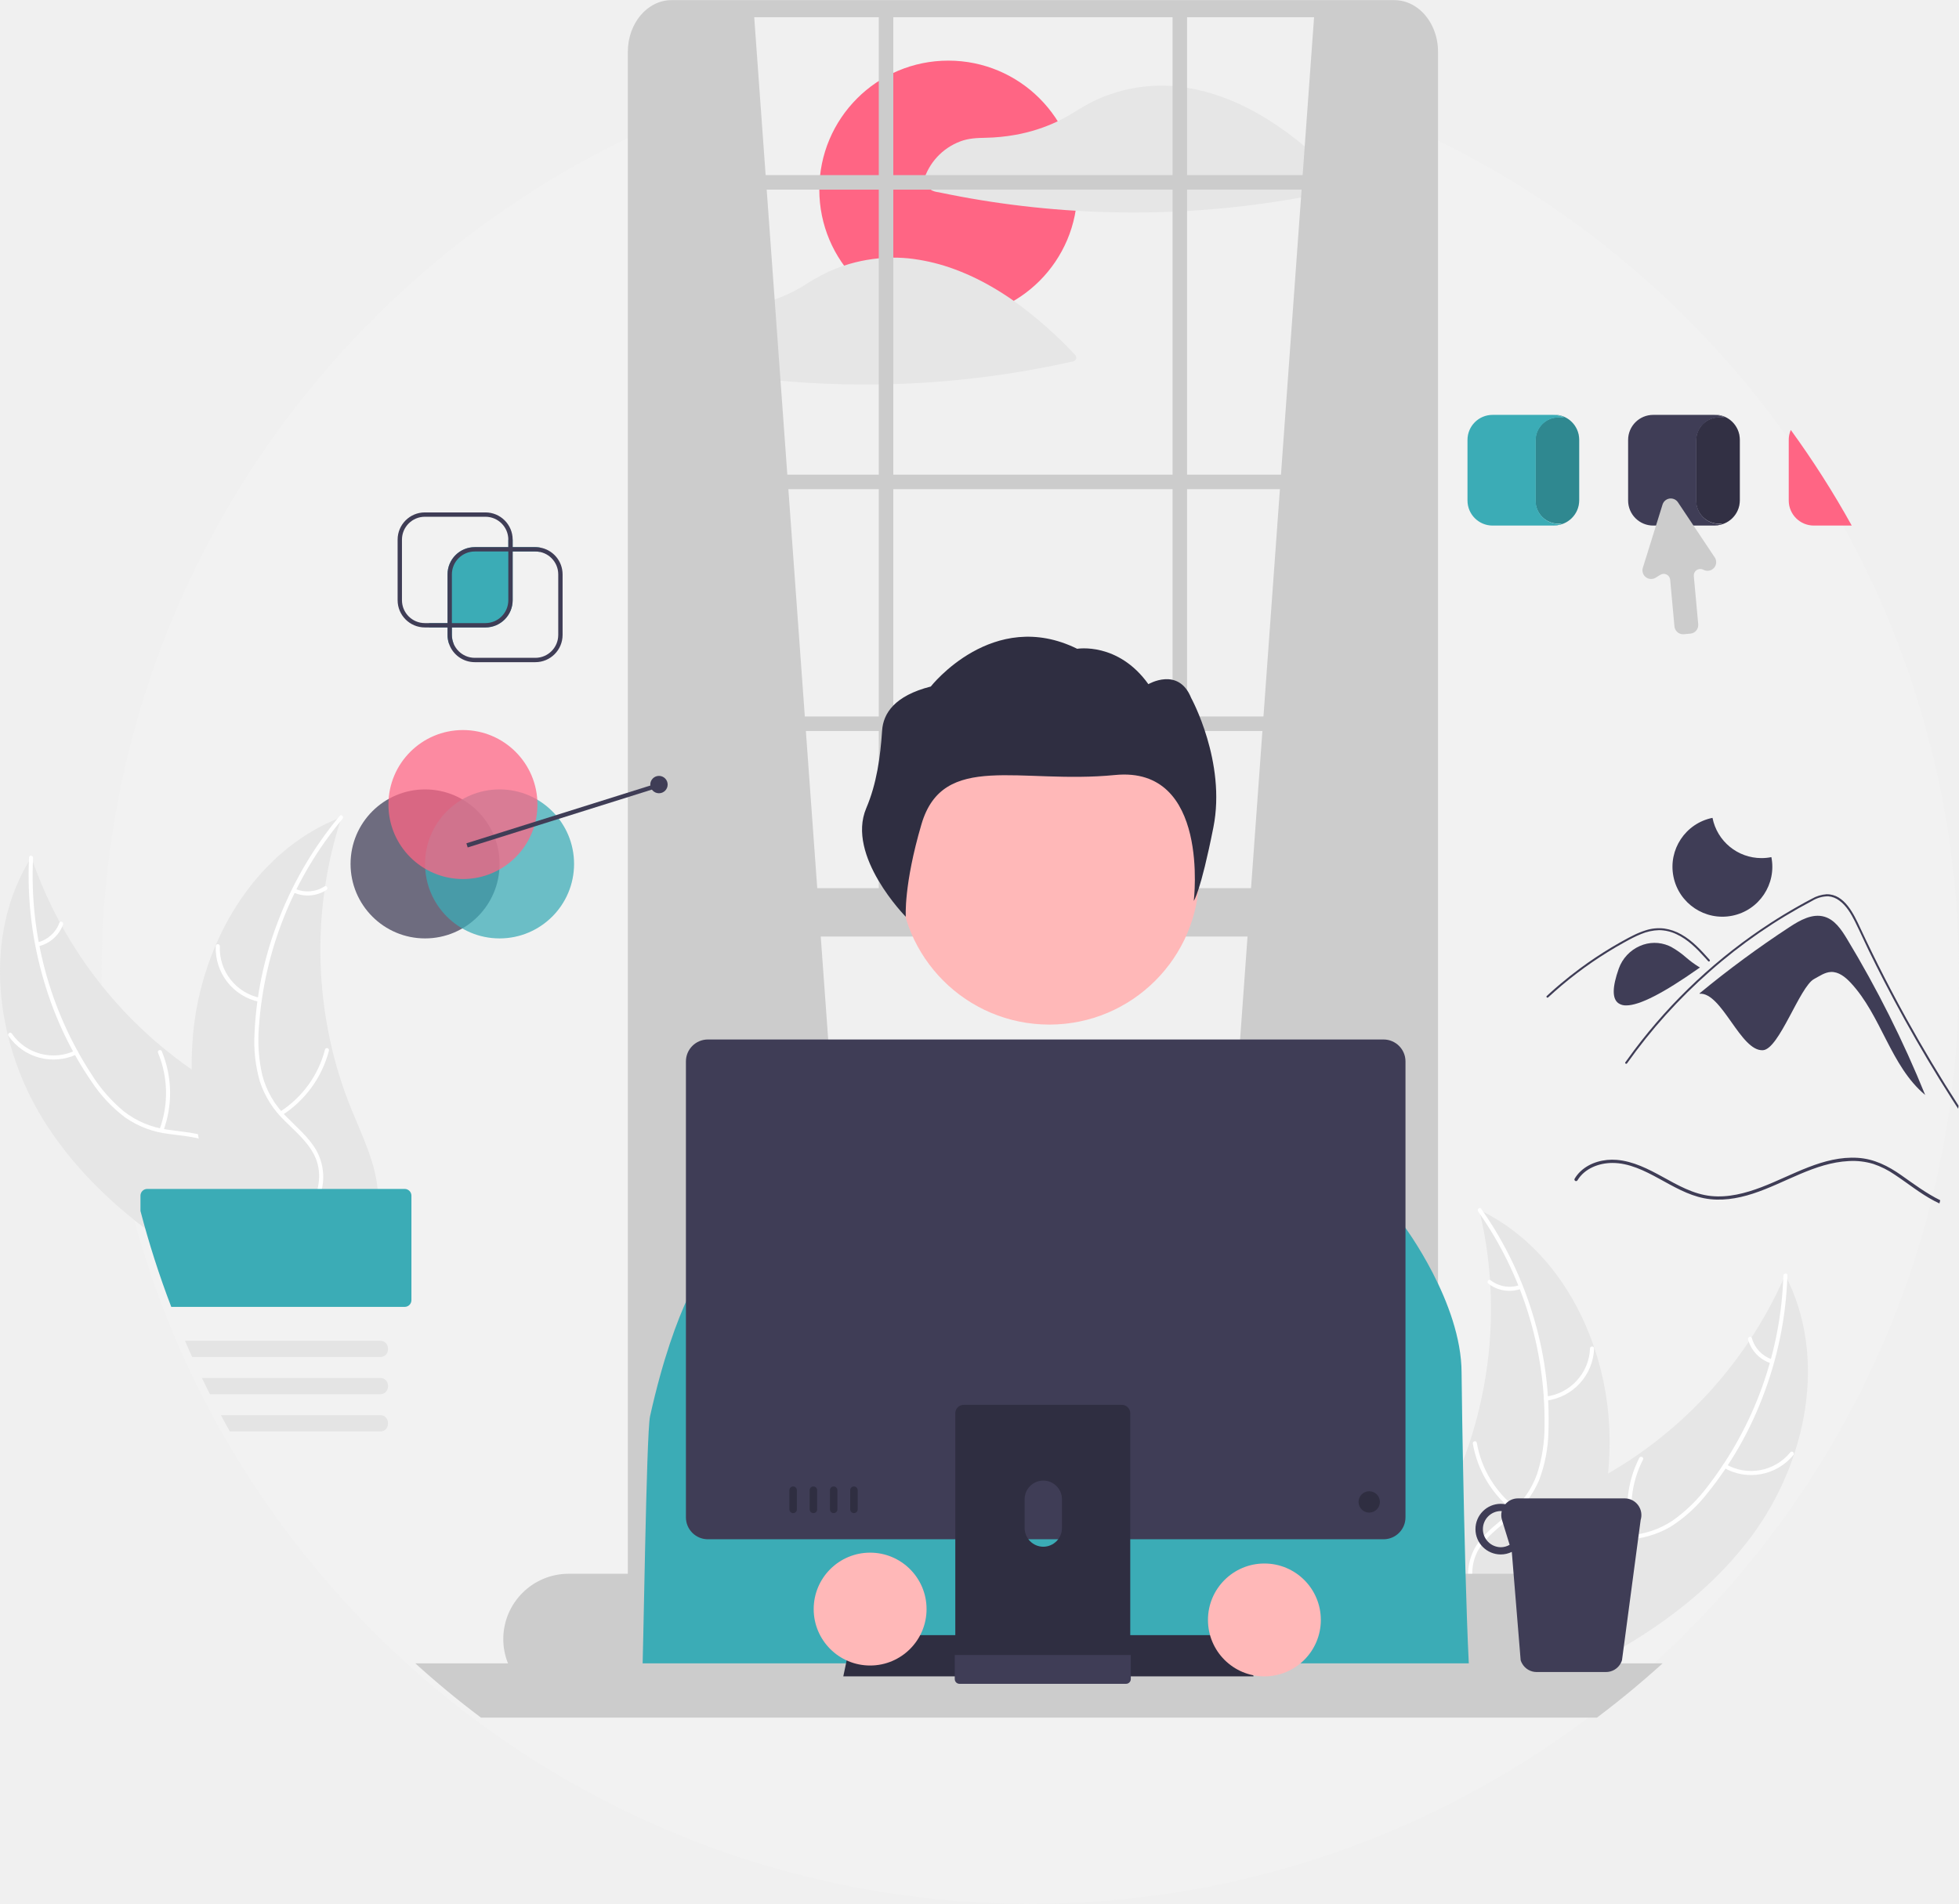
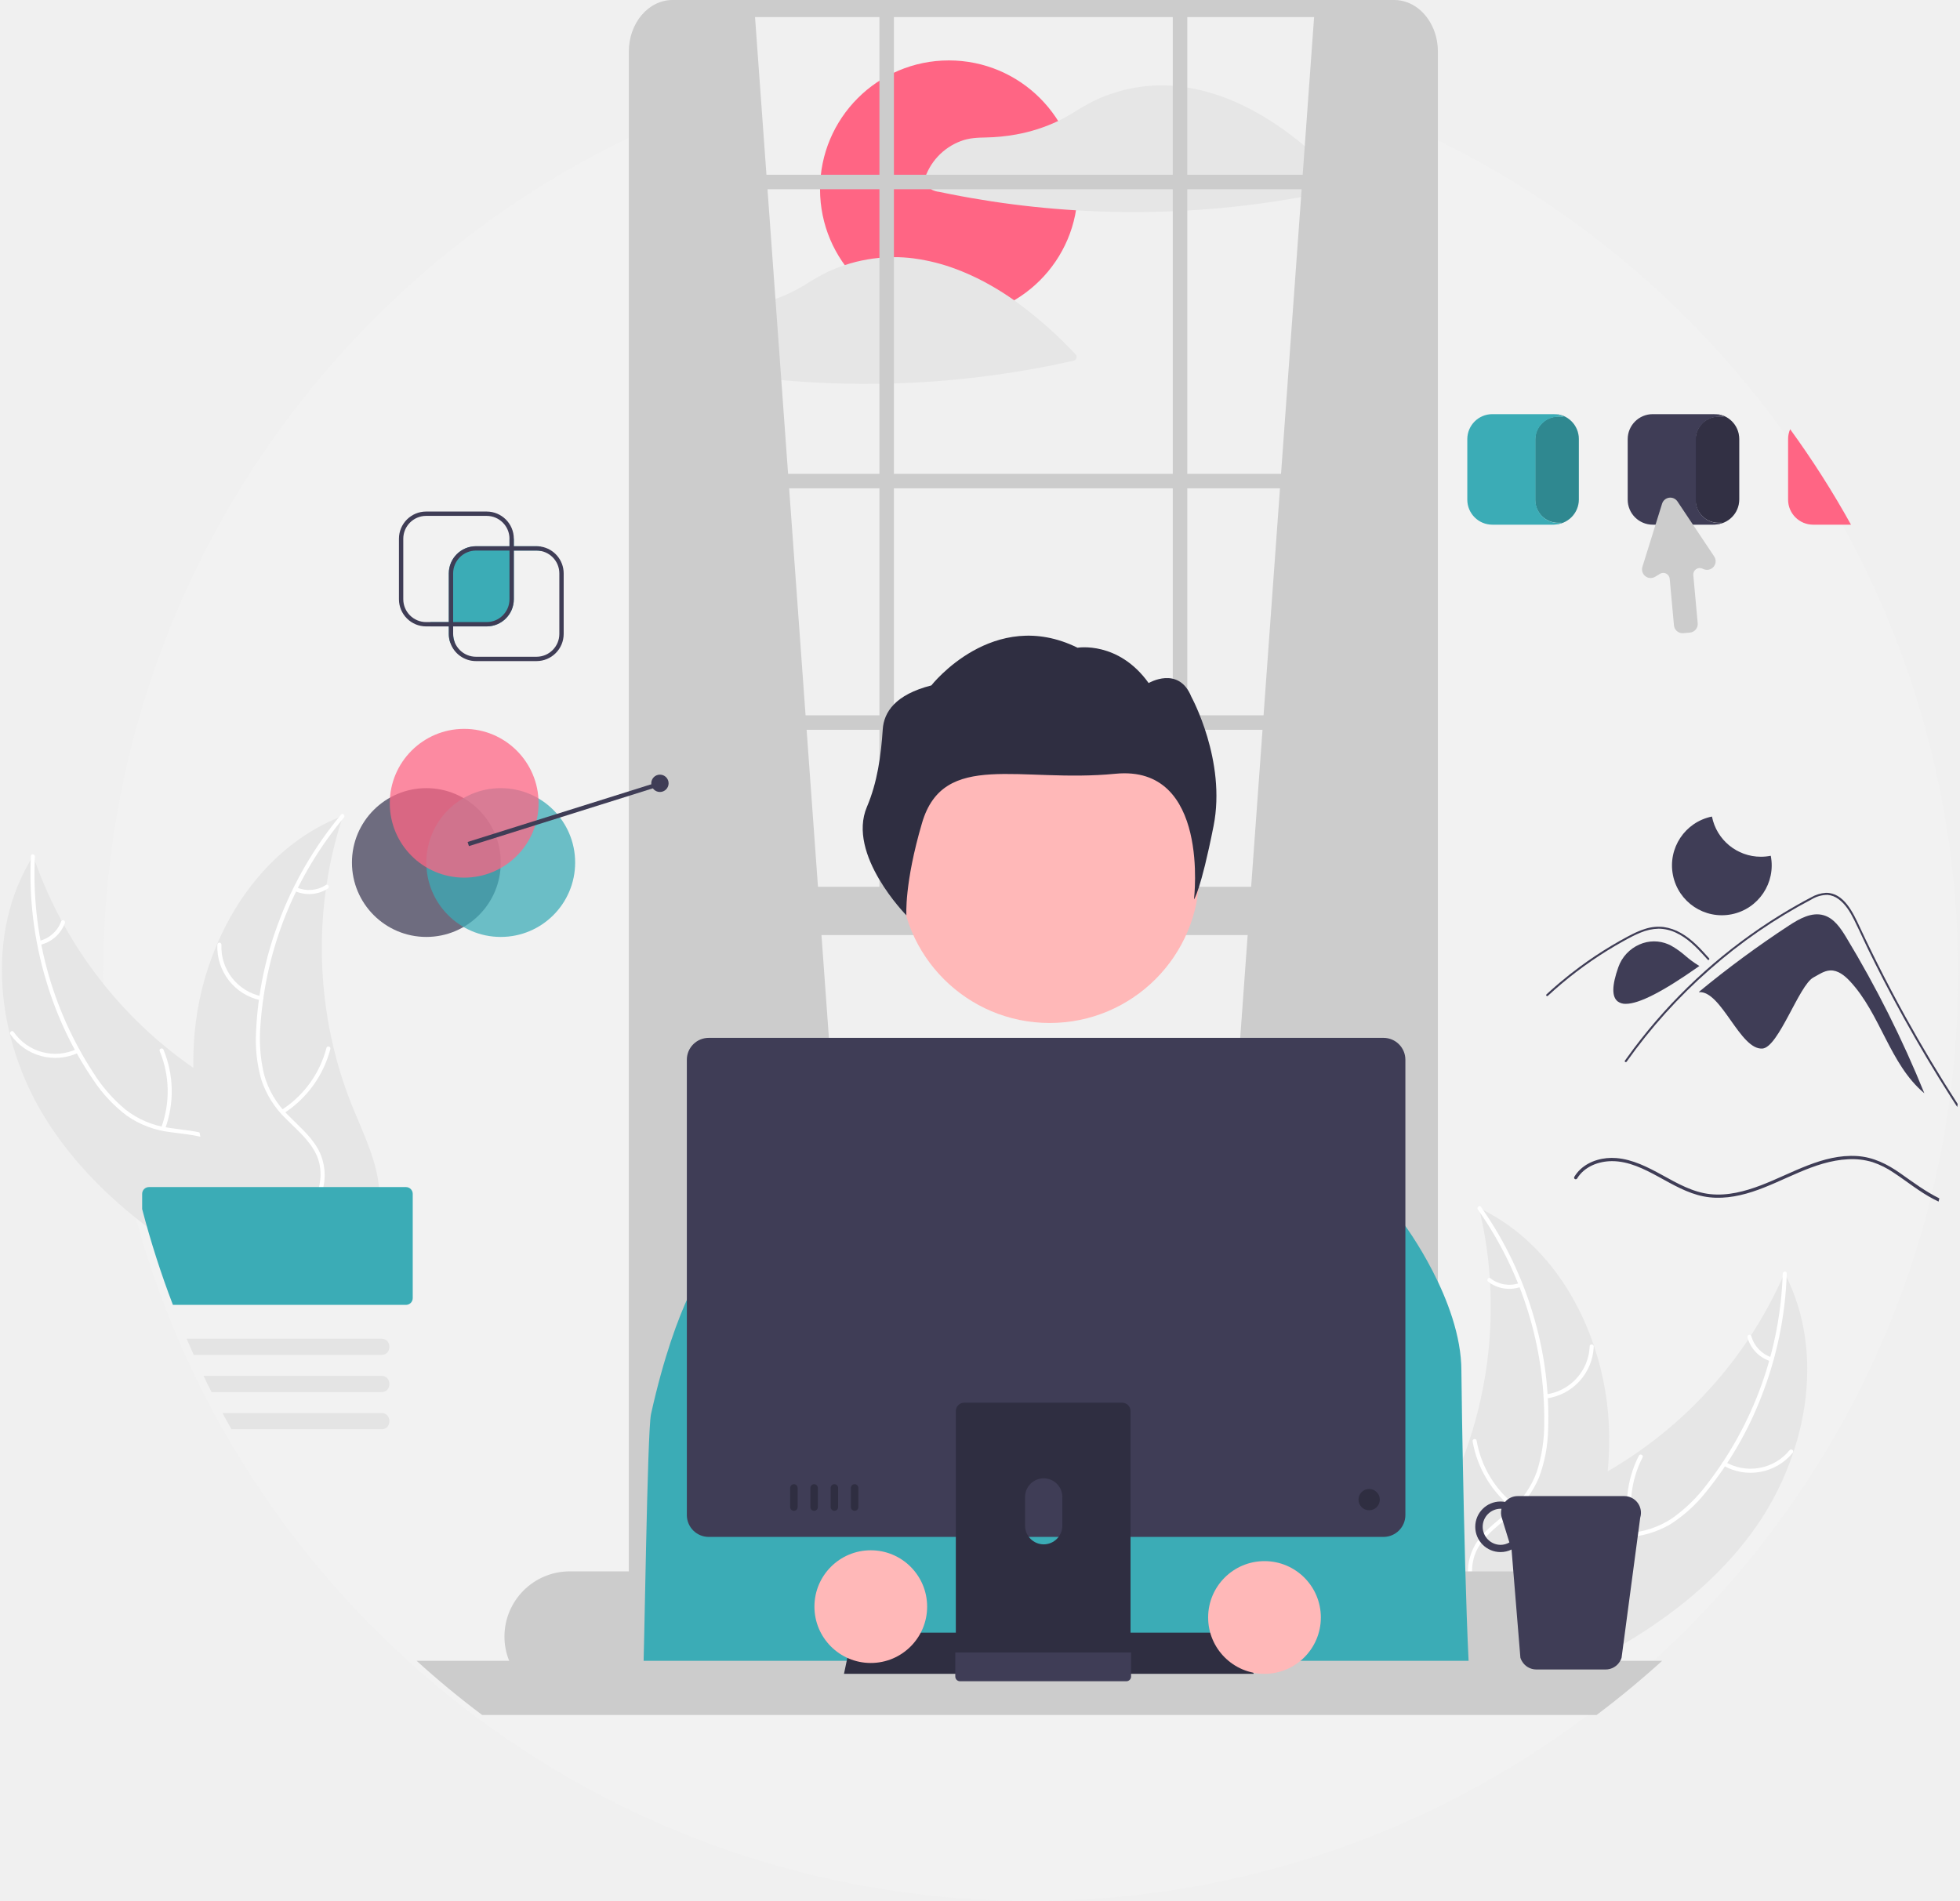
- <svg xmlns="http://www.w3.org/2000/svg" data-name="Layer 1" width="250" height="243" viewBox="0 0 804.473 781.847">
+ <svg xmlns="http://www.w3.org/2000/svg" data-name="Layer 1" width="200" height="194" viewBox="0 0 804.473 781.847">
  <path d="M954.619,274.869a380.704,380.704,0,0,0-25.021-39.265q-9.6-13.224-20.288-25.565h-.018a383.418,383.418,0,0,0-41.94-41.512q-4.613-3.918-9.351-7.675a380.926,380.926,0,0,0-93.882-54.857l.299,49.327L767.65,717.625H487.686L471.941,156.384l1.173-48.539C335.856,165.572,239.481,301.3,239.481,459.546a381.687,381.687,0,0,0,12.399,96.795,375.139,375.139,0,0,0,12.649,39.408q2.674,7.02,5.642,13.914c.954,2.237,1.925,4.457,2.933,6.668,1.292,2.888,2.638,5.767,4.02,8.611q1.604,3.356,3.298,6.668,2.179,4.346,4.502,8.62c1.194,2.237,2.425,4.457,3.672,6.667a382.934,382.934,0,0,0,76.151,95.244q12.956,11.753,26.964,22.285a381.449,381.449,0,0,0,458.295,0q7.621-5.723,14.931-11.829,4.854-4.038,9.547-8.227c.829-.74,1.658-1.48,2.478-2.228a382.978,382.978,0,0,0,71.364-87.008,374.258,374.258,0,0,0,19.325-36.689q2.286-4.974,4.43-10.037a376.132,376.132,0,0,0,16.562-47.591q1.03-3.757,1.988-7.541v-.009c.107-.437.223-.883.33-1.319.66-2.656,1.293-5.33,1.899-8.005v-.009q2.942-12.93,4.965-26.171c.169-1.132.339-2.264.499-3.396.062-.41.125-.82.169-1.23v-.009q1.444-10.229,2.344-20.609,1.391-16.299,1.399-32.972A379.627,379.627,0,0,0,954.619,274.869Z" transform="translate(-197.7636 -59.07674)" fill="#f2f2f2" />
  <path d="M917.165,689.762c22.573-30.501,31.255-73.463,13.695-107.101a174.83,174.83,0,0,1-82.773,86.927c-14.289,7.006-30.912,13.31-37.526,27.784-4.116,9.006-3.332,19.641-.024,28.974,3.309,9.333,8.936,17.638,14.503,25.827l.293,2.454C860.387,740.094,894.592,720.263,917.165,689.762Z" transform="translate(-197.7636 -59.07674)" fill="#e6e6e6" />
  <path d="M930.112,582.931a149.432,149.432,0,0,1-31.086,86.525,64.35,64.35,0,0,1-14.424,14.088,36.908,36.908,0,0,1-18.452,6.069c-6.131.439-12.453.179-18.371,2.101a22.599,22.599,0,0,0-13.521,12.6c-3.276,7.232-3.759,15.209-3.959,23.027-.223,8.68-.317,17.699-4.411,25.59-.496.956,1.016,1.67,1.512.715,7.123-13.728,2.498-29.782,6.743-44.214,1.981-6.734,6.003-12.912,12.726-15.61,5.879-2.36,12.399-2.097,18.61-2.488a39.384,39.384,0,0,0,18.263-5.261,59.491,59.491,0,0,0,14.912-13.482,144.976,144.976,0,0,0,22.711-39.209,152.082,152.082,0,0,0,10.413-50.596c.034-1.073-1.632-.921-1.666.145Z" transform="translate(-197.7636 -59.07674)" fill="#fff" />
  <path d="M905.678,661.815a22.42,22.42,0,0,0,28.554-5.242c.678-.836-.589-1.928-1.268-1.092a20.76,20.76,0,0,1-26.571,4.822c-.93-.542-1.64.973-.715,1.512Z" transform="translate(-197.7636 -59.07674)" fill="#fff" />
  <path d="M869.288,689.799a43.212,43.212,0,0,1,3.185-31.33c.493-.958-1.02-1.672-1.512-.715a44.947,44.947,0,0,0-3.248,32.609c.292,1.038,1.865.469,1.575-.563Z" transform="translate(-197.7636 -59.07674)" fill="#fff" />
  <path d="M925.48,617.311a12.691,12.691,0,0,1-8.289-8.735c-.279-1.041-1.852-.471-1.575.563a14.221,14.221,0,0,0,9.149,9.683.864.864,0,0,0,1.113-.398.84.84,0,0,0-.398-1.113Z" transform="translate(-197.7636 -59.07674)" fill="#fff" />
  <path d="M805.205,555.891c.156.655.311,1.31.458,1.976a167.127,167.127,0,0,1,3.973,26.818c.057.698.105,1.405.142,2.103a176.19,176.19,0,0,1-8.405,64.321,171.102,171.102,0,0,1-9.933,24.025c-5.408,10.696-12.123,21.862-13.637,33.381a29.352,29.352,0,0,0-.29,3.621l44.805,42.658c.15.046.292.102.443.149l1.711,1.785c.23-.385.46-.79.69-1.175.134-.223.259-.455.393-.678.086-.152.172-.304.259-.436.029-.05.057-.101.077-.141.087-.132.153-.264.23-.385q1.939-3.387,3.836-6.813c.01-.01.01-.01.009-.03,9.595-17.428,17.82-35.81,22.993-54.855.155-.573.321-1.156.456-1.748a163.269,163.269,0,0,0,4.717-26.223,144.339,144.339,0,0,0,.62-14.591,120.027,120.027,0,0,0-6.239-37.006c-7.992-23.785-23.502-44.749-45.61-55.917C806.336,556.443,805.78,556.167,805.205,555.891Z" transform="translate(-197.7636 -59.07674)" fill="#e6e6e6" />
  <path d="M804.764,556.556a149.432,149.432,0,0,1,27.274,87.801,64.351,64.351,0,0,1-3.034,19.933,36.908,36.908,0,0,1-11.079,15.955c-4.631,4.042-9.836,7.64-13.403,12.738a22.599,22.599,0,0,0-3.209,18.201c1.738,7.746,6.156,14.406,10.702,20.769,5.048,7.065,10.403,14.323,11.885,23.088.18,1.062,1.817.721,1.638-.339-2.578-15.25-15.936-25.283-21.236-39.362-2.473-6.569-2.981-13.924.762-20.126,3.273-5.424,8.637-9.139,13.361-13.191a39.384,39.384,0,0,0,11.415-15.197,59.491,59.491,0,0,0,3.79-19.742,144.976,144.976,0,0,0-5.473-44.98,152.082,152.082,0,0,0-22.148-46.667c-.619-.877-1.858.248-1.243,1.119Z" transform="translate(-197.7636 -59.07674)" fill="#fff" />
  <path d="M832.749,634.251a22.42,22.42,0,0,0,19.643-21.377c.038-1.075-1.631-1.185-1.669-.108a20.76,20.76,0,0,1-18.313,19.847c-1.069.127-.723,1.764.339,1.638Z" transform="translate(-197.7636 -59.07674)" fill="#fff" />
  <path d="M820.542,678.504a43.212,43.212,0,0,1-16.32-26.933c-.183-1.061-1.821-.721-1.638.339a44.947,44.947,0,0,0,17.039,27.992c.858.653,1.772-.749.918-1.398Z" transform="translate(-197.7636 -59.07674)" fill="#fff" />
  <path d="M821.765,586.795a12.691,12.691,0,0,1-11.877-1.984c-.85-.663-1.762.739-.918,1.398a14.221,14.221,0,0,0,13.135,2.224.864.864,0,0,0,.649-.988.84.84,0,0,0-.988-.649Z" transform="translate(-197.7636 -59.07674)" fill="#fff" />
  <path d="M215.568,518.935c-20.02-32.234-25.181-75.76-4.946-107.86a174.83,174.83,0,0,0,75.435,93.366c13.673,8.144,29.728,15.778,35.144,30.742,3.37,9.311,1.725,19.847-2.331,28.88-4.056,9.033-10.34,16.853-16.554,24.562l-.492,2.423C268.068,573.715,235.588,551.169,215.568,518.935Z" transform="translate(-197.7636 -59.07674)" fill="#e6e6e6" />
  <path d="M211.346,411.405a149.432,149.432,0,0,0,23.951,88.765,64.351,64.351,0,0,0,13.231,15.214,36.908,36.908,0,0,0,17.898,7.548c6.075.936,12.397,1.19,18.139,3.587a22.599,22.599,0,0,1,12.452,13.657c2.678,7.474,2.51,15.464,2.075,23.272-.483,8.669-1.123,17.667,2.317,25.864.417.993-1.149,1.582-1.565.59-5.984-14.262-.069-29.886-3.128-44.615-1.427-6.873-4.934-13.357-11.415-16.593-5.668-2.83-12.187-3.097-18.346-3.992a39.384,39.384,0,0,1-17.775-6.728,59.491,59.491,0,0,1-13.767-14.649,144.976,144.976,0,0,1-19.449-40.925,152.082,152.082,0,0,1-6.267-51.275c.053-1.072,1.702-.785,1.649.28Z" transform="translate(-197.7636 -59.07674)" fill="#fff" />
  <path d="M229.288,492.014a22.42,22.42,0,0,1-28.033-7.545c-.608-.888.744-1.874,1.352-.985a20.76,20.76,0,0,0,26.091,6.965c.971-.464,1.555,1.103.59,1.565Z" transform="translate(-197.7636 -59.07674)" fill="#fff" />
  <path d="M263.284,522.863a43.212,43.212,0,0,0-.628-31.485c-.413-.995,1.152-1.583,1.565-.59a44.947,44.947,0,0,1,.587,32.765c-.376,1.011-1.897.316-1.524-.689Z" transform="translate(-197.7636 -59.07674)" fill="#fff" />
  <path d="M213.169,446.048a12.691,12.691,0,0,0,8.972-8.032c.363-1.015,1.884-.319,1.524.689a14.221,14.221,0,0,1-9.905,8.908.864.864,0,0,1-1.077-.487.84.84,0,0,1,.487-1.077Z" transform="translate(-197.7636 -59.07674)" fill="#fff" />
  <path d="M338.037,394.606c-.208.64-.417,1.28-.617,1.932a167.128,167.128,0,0,0-6.139,26.406c-.114.691-.218,1.392-.312,2.085a176.19,176.19,0,0,0,3.15,64.791,171.101,171.101,0,0,0,7.948,24.753c4.521,11.1,10.306,22.775,10.879,34.378a29.352,29.352,0,0,1-.005,3.633l-48.124,38.876c-.154.033-.299.078-.453.112l-1.85,1.64c-.198-.403-.394-.825-.592-1.227-.116-.233-.221-.475-.336-.708-.074-.158-.147-.317-.223-.455-.025-.053-.049-.106-.065-.147-.076-.139-.131-.275-.198-.403q-1.657-3.533-3.27-7.102c-.009-.011-.009-.011-.007-.031-8.147-18.15-14.851-37.139-18.459-56.543-.108-.584-.226-1.178-.313-1.78a163.271,163.271,0,0,1-2.571-26.52,144.342,144.342,0,0,1,.568-14.593,120.027,120.027,0,0,1,9.226-36.376c9.898-23.057,27.061-42.691,50.004-52.025C336.864,395.064,337.441,394.833,338.037,394.606Z" transform="translate(-197.7636 -59.07674)" fill="#e6e6e6" />
  <path d="M338.422,395.304a149.432,149.432,0,0,0-34.319,85.294,64.351,64.351,0,0,0,1.405,20.113,36.908,36.908,0,0,0,9.746,16.803c4.287,4.405,9.182,8.414,12.324,13.785a22.599,22.599,0,0,1,1.72,18.402c-2.362,7.58-7.306,13.858-12.355,19.831-5.606,6.631-11.533,13.43-13.722,22.045-.265,1.044-1.87.571-1.605-.471,3.809-14.99,17.938-23.904,24.364-37.506,2.998-6.347,4.103-13.635.876-20.121-2.822-5.672-7.866-9.811-12.245-14.233a39.384,39.384,0,0,1-10.142-16.074,59.491,59.491,0,0,1-2.173-19.985,144.976,144.976,0,0,1,9.111-44.386,152.082,152.082,0,0,1,25.867-44.713c.688-.824,1.831.398,1.148,1.217Z" transform="translate(-197.7636 -59.07674)" fill="#fff" />
  <path d="M304.215,470.468a22.42,22.42,0,0,1-17.841-22.902.837.837,0,0,1,1.673.028,20.76,20.76,0,0,0,16.639,21.27c1.055.214.578,1.817-.471,1.605Z" transform="translate(-197.7636 -59.07674)" fill="#fff" />
  <path d="M312.786,515.567a43.212,43.212,0,0,0,18.455-25.518c.269-1.043,1.873-.571,1.605.471a44.947,44.947,0,0,1-19.258,26.514c-.908.581-1.705-.89-.802-1.468Z" transform="translate(-197.7636 -59.07674)" fill="#fff" />
  <path d="M319.021,424.062a12.691,12.691,0,0,0,11.999-1.012c.901-.592,1.696.88.802,1.468a14.221,14.221,0,0,1-13.272,1.149.864.864,0,0,1-.567-1.038.84.84,0,0,1,1.038-.567Z" transform="translate(-197.7636 -59.07674)" fill="#fff" />
  <circle cx="389.439" cy="77.833" r="52.985" fill="#ff6584" />
  <path d="M749.432,134.145a194.727,194.727,0,0,0-15.1-14.333c-10.322-8.753-21.75-16.196-34.488-20.885A79.528,79.528,0,0,0,685.048,95.031c-.606-.098-1.203-.196-1.81-.276a.669.669,0,0,0-.134,0,1.609,1.609,0,0,0-.285-.053c-1.239-.16-2.478-.285-3.726-.374a64.567,64.567,0,0,0-20.003,1.801,66.52,66.52,0,0,0-11.053,3.851,98.948,98.948,0,0,0-10.367,5.874,62.285,62.285,0,0,1-5.527,2.986,68.931,68.931,0,0,1-17.382,5.562,78.041,78.041,0,0,1-12.301,1.212c-3.583.071-6.962.196-10.358,1.489a24.822,24.822,0,0,0-15.127,16.384,1.597,1.597,0,0,0,.713,1.756c.918.66,1.809,1.408,2.781,1.997a8.727,8.727,0,0,0,2.71.74q2.3.481,4.608.936,8.49,1.685,17.052,2.986,17.221,2.607,34.639,3.672a1.729,1.729,0,0,0,.214.018,389.854,389.854,0,0,0,39.399.383c1.988-.08,3.967-.178,5.954-.294q12.421-.695,24.78-2.193,11.432-1.391,22.775-3.45,8.103-1.471,16.143-3.28A1.579,1.579,0,0,0,749.432,134.145Z" transform="translate(-197.7636 -59.07674)" fill="#e6e6e6" />
  <path d="M639.302,204.796a173.068,173.068,0,0,0-25.235-22.213c-3.022-2.121-6.133-4.118-9.333-5.946a98.906,98.906,0,0,0-12.194-5.963c-.936-.383-1.881-.749-2.826-1.096a78.986,78.986,0,0,0-16.606-4.172c-.045-.009-.089,0-.134-.009-.089-.018-.187-.036-.276-.053a61.346,61.346,0,0,0-8.29-.508c-1.988,0-3.984.107-5.963.303a65.946,65.946,0,0,0-9.484,1.64c-1.542.383-3.075.829-4.582,1.337a65.441,65.441,0,0,0-6.463,2.514c-.036.018-.062.027-.098.045a96.29,96.29,0,0,0-10.269,5.83c-.071.045-.152.089-.223.134a64.774,64.774,0,0,1-11.838,5.544,72.094,72.094,0,0,1-10.857,2.87,76.88,76.88,0,0,1-12.301,1.203c-3.583.071-6.962.196-10.349,1.498a24.835,24.835,0,0,0-15.136,16.384,1.607,1.607,0,0,0,.713,1.756c.918.66,1.818,1.399,2.781,1.988a8.553,8.553,0,0,0,2.71.74c1.533.321,3.066.642,4.608.945q8.49,1.685,17.061,2.977,11.753,1.778,23.604,2.844,5.616.521,11.24.856,14.427.869,28.881.677,2.982-.04,5.963-.134,17.703-.521,35.299-2.656a388.256,388.256,0,0,0,38.909-6.73A1.572,1.572,0,0,0,639.302,204.796Z" transform="translate(-197.7636 -59.07674)" fill="#e6e6e6" />
  <path d="M507.232,62.595l46.679,645.056L460.553,715.937V70.801C471.677,62.112,487.646,60.752,507.232,62.595Z" transform="translate(-197.7636 -59.07674)" fill="#ccc" />
  <path d="M737.647,62.595,690.968,707.651l93.358,8.286V70.801C773.201,62.112,757.232,60.752,737.647,62.595Z" transform="translate(-197.7636 -59.07674)" fill="#ccc" />
  <path d="M786.522,71.083c-2.897-7.103-9.056-12.006-16.179-12.006H473.54c-9.903,0-17.952,9.502-17.952,21.193V721.402a22.909,22.909,0,0,0,6.186,15.994,17.009,17.009,0,0,0,7.773,4.662,14.837,14.837,0,0,0,3.993.537H770.344a14.837,14.837,0,0,0,3.993-.537c7.987-2.147,13.959-10.586,13.959-20.656V80.269A24.342,24.342,0,0,0,786.522,71.083Zm-4.181,650.319c0,7.808-5.384,14.163-11.998,14.163H473.54c-5.482,0-10.126-4.367-11.543-10.312a16.451,16.451,0,0,1-.455-3.851V80.269c0-7.808,5.384-14.153,11.998-14.153H770.344a10.179,10.179,0,0,1,3.566.642c4.876,1.789,8.432,7.166,8.432,13.511Z" transform="translate(-197.7636 -59.07674)" fill="#ccc" />
  <rect x="260.803" y="194.882" width="326.752" height="5.959" fill="#ccc" />
  <rect x="260.803" y="71.872" width="326.752" height="5.959" fill="#ccc" />
  <rect x="260.803" y="294.199" width="326.752" height="5.959" fill="#ccc" />
  <rect x="360.878" y="2.674" width="5.959" height="375.944" fill="#ccc" />
  <rect x="481.521" y="2.674" width="5.959" height="375.944" fill="#ccc" />
  <path d="M822.561,705.353H431.253a26.844,26.844,0,0,0-26.813,26.813,26.543,26.543,0,0,0,1.934,9.975,26.815,26.815,0,0,0,24.878,16.847H822.561a26.815,26.815,0,0,0,23.14-13.282,25.895,25.895,0,0,0,1.747-3.566,26.543,26.543,0,0,0,1.934-9.975A26.852,26.852,0,0,0,822.561,705.353Z" transform="translate(-197.7636 -59.07674)" fill="#ccc" />
  <rect x="262.789" y="364.714" width="324.766" height="19.863" fill="#ccc" />
  <path d="M422.193,358.755h5.959a10.925,10.925,0,0,1,10.925,10.925v0a0,0,0,0,1,0,0h-27.809a0,0,0,0,1,0,0v0A10.925,10.925,0,0,1,422.193,358.755Z" fill="#ccc" />
  <circle id="b6ad44ff-295b-418b-9346-03b76e49c34f" data-name="ab6171fa-7d69-4734-b81c-8dff60f9761b" cx="430.901" cy="359.185" r="61.548" fill="#ffb8b8" />
  <path id="e8f77054-5a04-4fda-83df-6cd2e0c3cac3-777" data-name="bf427902-b9bf-4946-b5d7-5c1c7e04535e" d="M560.006,359.053c.465-7.068,5.139-14.301,19.99-18.08,0,0,25.486-32.59,60.118-15.499,0,0,16.79-2.889,29.239,14.531,0,0,12.343-7.28,17.551,5.624,0,0,14.477,26.32,9.147,53.167s-8.058,30.197-8.058,30.197,6.793-55.532-32.335-51.681-70.631-9.91-79.492,20.218c-7.358,25.017-6.431,38.009-6.431,38.009s-24.605-24.956-16.239-44.608C557.776,380.88,559.289,369.953,560.006,359.053Z" transform="translate(-197.7636 -59.07674)" fill="#2f2e41" />
  <path d="M461.292,754.62H801.73c-2.275-25.969-3.762-125.235-3.762-131.769,0-28.816-23.579-60.263-23.579-60.263l-8.44-4.665-70.482-21.99-18.24-23.693a20.283,20.283,0,0,0-16.245-7.932l-57.619.432a20.344,20.344,0,0,0-13.664,5.415L554.019,543.255l-52.331,24.99-.089-.089-.547.407-7.766,5.593-4.995,3.61s-13.105,15.723-23.579,62.881C463.135,647.739,462.029,739.557,461.292,754.62Z" transform="translate(-197.7636 -59.07674)" fill="#3bacb6" />
  <path d="M880.527,742.14c-.82.749-1.649,1.489-2.478,2.228q-4.707,4.185-9.547,8.227-7.314,6.097-14.931,11.829H395.277q-13.999-10.509-26.964-22.285Z" transform="translate(-197.7636 -59.07674)" fill="#ccc" />
  <polygon points="514.774 688.412 346.303 688.412 349.868 671.476 511.208 671.476 514.774 688.412" fill="#2f2e41" />
  <path d="M864.955,674.395H821.117a6.771,6.771,0,0,0-5.197,2.407,9.829,9.829,0,0,0-1.854-.178,10.398,10.398,0,1,0,0,20.796,10.281,10.281,0,0,0,4.528-1.052l.731,8.985,2.906,35.513a6.483,6.483,0,0,0,.553,1.275,6.834,6.834,0,0,0,5.999,3.566H857.289a6.859,6.859,0,0,0,6.008-3.566,7.029,7.029,0,0,0,.544-1.275l7.666-57.601A6.854,6.854,0,0,0,864.955,674.395Zm-50.889,20.056a7.43,7.43,0,0,1,0-14.859c.134,0,.258.036.392.045a6.806,6.806,0,0,0,.107,3.628l3.138,10.197A7.308,7.308,0,0,1,814.066,694.451Z" transform="translate(-197.7636 -59.07674)" fill="#3f3d56" />
  <path d="M765.94,485.931H488.435a9.008,9.008,0,0,0-8.994,8.994V682.186a9.003,9.003,0,0,0,8.994,8.994H765.94a9.003,9.003,0,0,0,8.994-8.994V494.925A9.008,9.008,0,0,0,765.94,485.931Z" transform="translate(-197.7636 -59.07674)" fill="#3f3d56" />
  <path d="M658.439,635.977H593.52a3.464,3.464,0,0,0-3.459,3.467V741.998H661.907V639.444A3.466,3.466,0,0,0,658.439,635.977Zm-32.241,58.27a7.702,7.702,0,0,1-7.666-7.666V674.752a7.666,7.666,0,0,1,15.332,0v11.829a7.702,7.702,0,0,1-7.666,7.666Z" transform="translate(-197.7636 -59.07674)" fill="#2f2e41" />
  <path d="M589.839,738.717v9.894a1.938,1.938,0,0,0,1.934,1.934h68.422a1.944,1.944,0,0,0,1.934-1.934v-9.894Z" transform="translate(-197.7636 -59.07674)" fill="#3f3d56" />
  <circle cx="562.275" cy="616.771" r="4.381" fill="#2f2e41" />
  <path d="M523.466,669.493a1.533,1.533,0,0,0-1.533,1.533v7.889a1.533,1.533,0,0,0,3.066,0v-7.889A1.533,1.533,0,0,0,523.466,669.493Z" transform="translate(-197.7636 -59.07674)" fill="#2f2e41" />
  <path d="M531.792,669.493a1.533,1.533,0,0,0-1.533,1.533v7.889a1.533,1.533,0,0,0,3.066,0v-7.889A1.533,1.533,0,0,0,531.792,669.493Z" transform="translate(-197.7636 -59.07674)" fill="#2f2e41" />
  <path d="M540.117,669.493a1.533,1.533,0,0,0-1.533,1.533v7.889a1.533,1.533,0,0,0,3.066,0v-7.889A1.533,1.533,0,0,0,540.117,669.493Z" transform="translate(-197.7636 -59.07674)" fill="#2f2e41" />
  <path d="M548.443,669.493a1.533,1.533,0,0,0-1.533,1.533v7.889a1.533,1.533,0,0,0,3.066,0v-7.889A1.533,1.533,0,0,0,548.443,669.493Z" transform="translate(-197.7636 -59.07674)" fill="#2f2e41" />
  <circle cx="357.322" cy="660.779" r="23.176" fill="#ffb8b8" />
  <circle cx="519.231" cy="665.236" r="23.176" fill="#ffb8b8" />
  <path d="M956.212,444.572c-2.29-3.788-5.004-7.832-9.254-9.069-4.922-1.432-9.978,1.413-14.266,4.221a415.722,415.722,0,0,0-36.997,27.259l.013.147c9.202-.635,16.84,23.835,26.042,23.2,6.649-.459,15.091-26.084,20.967-29.229,2.23-1.194,4.403-2.788,6.93-2.899,3.139-.138,5.876,2.054,8.027,4.345,12.723,13.548,16.405,34.267,30.679,46.171A452.999,452.999,0,0,0,956.212,444.572Z" transform="translate(-197.7636 -59.07674)" fill="#3f3d56" />
  <path d="M980.701,477.48q10.068,18.184,21.357,35.646v.009c-.045.41-.107.82-.169,1.23q-1.364-2.086-2.701-4.19-10.135-15.898-19.263-32.402-4.332-7.849-8.45-15.822-3.182-6.177-6.231-12.426c-.579-1.194-1.141-2.389-1.703-3.592-1.319-2.817-2.621-5.651-4.011-8.432-1.587-3.173-3.521-6.489-6.436-8.62a8.781,8.781,0,0,0-4.573-1.765,12.771,12.771,0,0,0-6.623,1.899,213.146,213.146,0,0,0-41.922,28.907,218.446,218.446,0,0,0-34.051,37.804c-.303.428-1.016.018-.713-.419,1.203-1.694,2.416-3.36,3.664-5.018a219.484,219.484,0,0,1,56.023-52.253q5.442-3.53,11.098-6.73c1.899-1.079,3.806-2.139,5.749-3.138a14.02,14.02,0,0,1,6.097-1.89c7.399-.116,11.231,8.263,13.861,13.897q1.23,2.661,2.505,5.313,4.8,10.028,9.975,19.896Q977.367,471.468,980.701,477.48Z" transform="translate(-197.7636 -59.07674)" fill="#3f3d56" />
  <path d="M899.25,453.785c-.43-.479-.857-.958-1.289-1.437-3.411-3.772-7.071-7.501-11.755-9.663a17.054,17.054,0,0,0-7.145-1.656,20.39,20.39,0,0,0-7.419,1.618c-1.117.446-2.209.953-3.285,1.492-1.229.619-2.436,1.278-3.638,1.944q-3.384,1.872-6.679,3.909-6.558,4.053-12.705,8.724-3.187,2.423-6.242,5.004-2.841,2.398-5.568,4.925c-.389.359-.969-.222-.58-.58.479-.446.964-.89,1.448-1.328q2.053-1.856,4.172-3.641,3.864-3.26,7.928-6.269,6.32-4.681,13.074-8.727,3.375-2.02,6.844-3.871c.698-.372,1.404-.736,2.119-1.081a33.778,33.778,0,0,1,5.037-2.05,17.919,17.919,0,0,1,7.608-.747,19.806,19.806,0,0,1,7.019,2.428c4.599,2.571,8.166,6.545,11.637,10.424C900.18,453.596,899.603,454.179,899.25,453.785Z" transform="translate(-197.7636 -59.07674)" fill="#3f3d56" />
  <path d="M865.596,471.935a5.297,5.297,0,0,1-3.285-.941c-2.545-1.928-2.478-6.559.204-14.159a15.983,15.983,0,0,1,8.652-9.299,14.811,14.811,0,0,1,11.928-.071q.494.214.973.46h0a35.128,35.128,0,0,1,6.1,4.328,40.298,40.298,0,0,0,5.08,3.752l.597.35-.566.399C880.839,466.92,871.049,471.935,865.596,471.935Z" transform="translate(-197.7636 -59.07674)" fill="#3f3d56" />
  <path d="M921.121,411.438a20.506,20.506,0,0,1-20.114-16.531,20.502,20.502,0,1,0,24.183,16.126A20.592,20.592,0,0,1,921.121,411.438Z" transform="translate(-197.7636 -59.07674)" fill="#3f3d56" />
  <circle cx="174.554" cy="354.748" r="30.595" fill="#3f3d56" opacity="0.74" />
  <circle cx="205.148" cy="354.748" r="30.595" fill="#3bacb6" opacity="0.74" />
  <circle cx="190.11" cy="330.364" r="30.595" fill="#ff6584" opacity="0.74" />
  <rect x="387.662" y="392.976" width="82.372" height="1.783" transform="matrix(0.95403, -0.29972, 0.29972, 0.95403, -296.0981, 87.56435)" fill="#3f3d56" />
  <circle cx="270.611" cy="322.162" r="3.566" fill="#3f3d56" />
  <path d="M978.544,541.678c5.224,3.681,10.242,7.434,15.982,10.269-.107.437-.223.882-.33,1.319-.704-.33-1.391-.677-2.077-1.034-5.821-3.049-10.83-7.193-16.294-10.795a35.157,35.157,0,0,0-8.789-4.403,28.995,28.995,0,0,0-10.046-1.177c-14.146.695-26.269,9.137-39.417,13.389-6.436,2.086-13.282,3.2-19.994,1.89-6.712-1.31-12.675-4.876-18.603-8.103-5.847-3.191-12.221-6.4-19.049-6.4-5.562.009-11.41,2.237-14.387,7.158a.668.668,0,0,1-1.15-.677,14.03,14.03,0,0,1,2.434-3.04c3.886-3.681,9.6-5.134,14.85-4.707,6.792.553,12.987,3.762,18.862,6.988,6.231,3.423,12.613,7.104,19.815,7.853,7.113.749,14.155-1.114,20.751-3.619,12.774-4.858,25.378-12.952,39.586-12.052C967.392,534.965,973.133,537.871,978.544,541.678Z" transform="translate(-197.7636 -59.07674)" fill="#3f3d56" />
  <path d="M419.433,283.881v1.81a9.388,9.388,0,0,0-1.818-.178h-9.324v20.02a11.184,11.184,0,0,1-11.178,11.178H383.332v3.084a9.341,9.341,0,0,0,.722,3.601h-1.908a10.979,10.979,0,0,1-.597-3.601v-3.084h-7.577v-1.783h7.577V294.907a11.184,11.184,0,0,1,11.178-11.178h13.781v-3.12h1.783v3.12h9.324A11.125,11.125,0,0,1,419.433,283.881Z" transform="translate(-197.7636 -59.07674)" fill="#3bacb6" />
  <path d="M397.113,269.467H372.226a11.184,11.184,0,0,0-11.178,11.178v24.887a11.184,11.184,0,0,0,11.178,11.178h24.887a11.184,11.184,0,0,0,11.178-11.178v-24.923A11.183,11.183,0,0,0,397.113,269.467Zm9.395,36.065a9.408,9.408,0,0,1-9.395,9.395H372.226a9.408,9.408,0,0,1-9.395-9.395V280.645a9.408,9.408,0,0,1,9.395-9.395h24.887a9.406,9.406,0,0,1,9.395,9.36Z" transform="translate(-197.7636 -59.07674)" fill="#3f3d56" />
  <path d="M381.55,314.928v1.783h1.783v-1.783Zm0,0v1.783h1.783v-1.783ZM419.433,283.881a11.125,11.125,0,0,0-1.818-.152H392.728a11.184,11.184,0,0,0-11.178,11.178v24.887a10.979,10.979,0,0,0,.597,3.601,11.182,11.182,0,0,0,10.581,7.577h24.887a11.184,11.184,0,0,0,11.178-11.178V294.907A11.178,11.178,0,0,0,419.433,283.881Zm7.577,35.914a9.408,9.408,0,0,1-9.395,9.395H392.728a9.409,9.409,0,0,1-9.395-9.395V294.907a9.408,9.408,0,0,1,9.395-9.395h24.887a9.399,9.399,0,0,1,9.395,9.395Zm-45.46-4.867v1.783h1.783v-1.783Z" transform="translate(-197.7636 -59.07674)" fill="#3f3d56" />
  <path d="M363.945,547.302H258.227a2.783,2.783,0,0,0-2.781,2.772v6.266a375.14,375.14,0,0,0,12.649,39.408h95.85a2.769,2.769,0,0,0,2.772-2.772V550.074A2.775,2.775,0,0,0,363.945,547.302Z" transform="translate(-197.7636 -59.07674)" fill="#3bacb6" />
  <path d="M353.872,609.663H273.737c.954,2.237,1.925,4.457,2.933,6.668h77.203C358.222,616.393,358.178,609.601,353.872,609.663Z" transform="translate(-197.7636 -59.07674)" fill="#e4e4e4" />
  <path d="M353.872,624.941H280.69q1.604,3.356,3.298,6.668h69.884C358.222,631.671,358.178,624.888,353.872,624.941Z" transform="translate(-197.7636 -59.07674)" fill="#e4e4e4" />
  <path d="M353.872,640.229H288.489c1.194,2.237,2.425,4.457,3.672,6.668h61.71C358.222,646.959,358.178,640.166,353.872,640.229Z" transform="translate(-197.7636 -59.07674)" fill="#e4e4e4" />
  <path d="M901.94,229.333h-.508a10.206,10.206,0,0,1,4.554,1.077h-2.312a9.405,9.405,0,0,0-9.395,9.395v24.888a9.405,9.405,0,0,0,9.395,9.395h1.474a10.216,10.216,0,0,1-3.716.706h.508A10.298,10.298,0,0,0,912.226,264.507V239.619A10.298,10.298,0,0,0,901.94,229.333Z" transform="translate(-197.7636 -59.07674)" fill="#3f3d56" />
  <path d="M901.94,229.333h-.508a10.206,10.206,0,0,1,4.554,1.077h-2.312a9.405,9.405,0,0,0-9.395,9.395v24.888a9.405,9.405,0,0,0,9.395,9.395h1.474a10.216,10.216,0,0,1-3.716.706h.508A10.298,10.298,0,0,0,912.226,264.507V239.619A10.298,10.298,0,0,0,901.94,229.333Z" transform="translate(-197.7636 -59.07674)" opacity="0.21" />
  <path d="M835.977,229.333h-.508a10.206,10.206,0,0,1,4.554,1.077h-2.312a9.405,9.405,0,0,0-9.395,9.395v24.888a9.405,9.405,0,0,0,9.395,9.395h1.474a10.216,10.216,0,0,1-3.716.706h.508A10.298,10.298,0,0,0,846.264,264.507V239.619A10.298,10.298,0,0,0,835.977,229.333Z" transform="translate(-197.7636 -59.07674)" fill="#3bacb6" />
  <path d="M835.977,229.333h-.508a10.206,10.206,0,0,1,4.554,1.077h-2.312a9.405,9.405,0,0,0-9.395,9.395v24.888a9.405,9.405,0,0,0,9.395,9.395h1.474a10.216,10.216,0,0,1-3.716.706h.508A10.298,10.298,0,0,0,846.264,264.507V239.619A10.298,10.298,0,0,0,835.977,229.333Z" transform="translate(-197.7636 -59.07674)" opacity="0.21" />
  <path d="M837.812,274.165a9.405,9.405,0,0,1-9.395-9.395V239.882a9.405,9.405,0,0,1,9.395-9.395h2.312a10.206,10.206,0,0,0-4.554-1.077H810.681a10.298,10.298,0,0,0-10.286,10.286v24.888a10.298,10.298,0,0,0,10.286,10.286H835.569a10.216,10.216,0,0,0,3.716-.706Z" transform="translate(-197.7636 -59.07674)" fill="#3bacb6" />
  <path d="M903.774,274.165a9.405,9.405,0,0,1-9.395-9.395V239.882a9.405,9.405,0,0,1,9.395-9.395h2.312a10.206,10.206,0,0,0-4.554-1.077H876.643a10.298,10.298,0,0,0-10.286,10.286v24.888a10.298,10.298,0,0,0,10.286,10.286h24.888a10.216,10.216,0,0,0,3.716-.706Z" transform="translate(-197.7636 -59.07674)" fill="#3f3d56" />
  <path d="M933.163,235.604a380.7,380.7,0,0,1,25.021,39.265H942.603a10.302,10.302,0,0,1-10.287-10.287V239.695A10.275,10.275,0,0,1,933.163,235.604Z" transform="translate(-197.7636 -59.07674)" fill="#ff6584" />
  <path d="M901.92,287.928l-8.718-13.059-6.373-9.547a3.546,3.546,0,0,0-6.338.918l-2.683,8.629-5.402,17.337a3.553,3.553,0,0,0,5.259,4.074l1.917-1.186a2.661,2.661,0,0,1,4.047,2.023l1.756,19.165a3.558,3.558,0,0,0,3.53,3.227c.107,0,.214-.009.33-.018l2.692-.241a3.545,3.545,0,0,0,3.209-3.86l-1.809-19.789a2.657,2.657,0,0,1,3.762-2.656l.392.178a3.547,3.547,0,0,0,4.43-5.197Z" transform="translate(-197.7636 -59.07674)" fill="#ccc" />
</svg>
